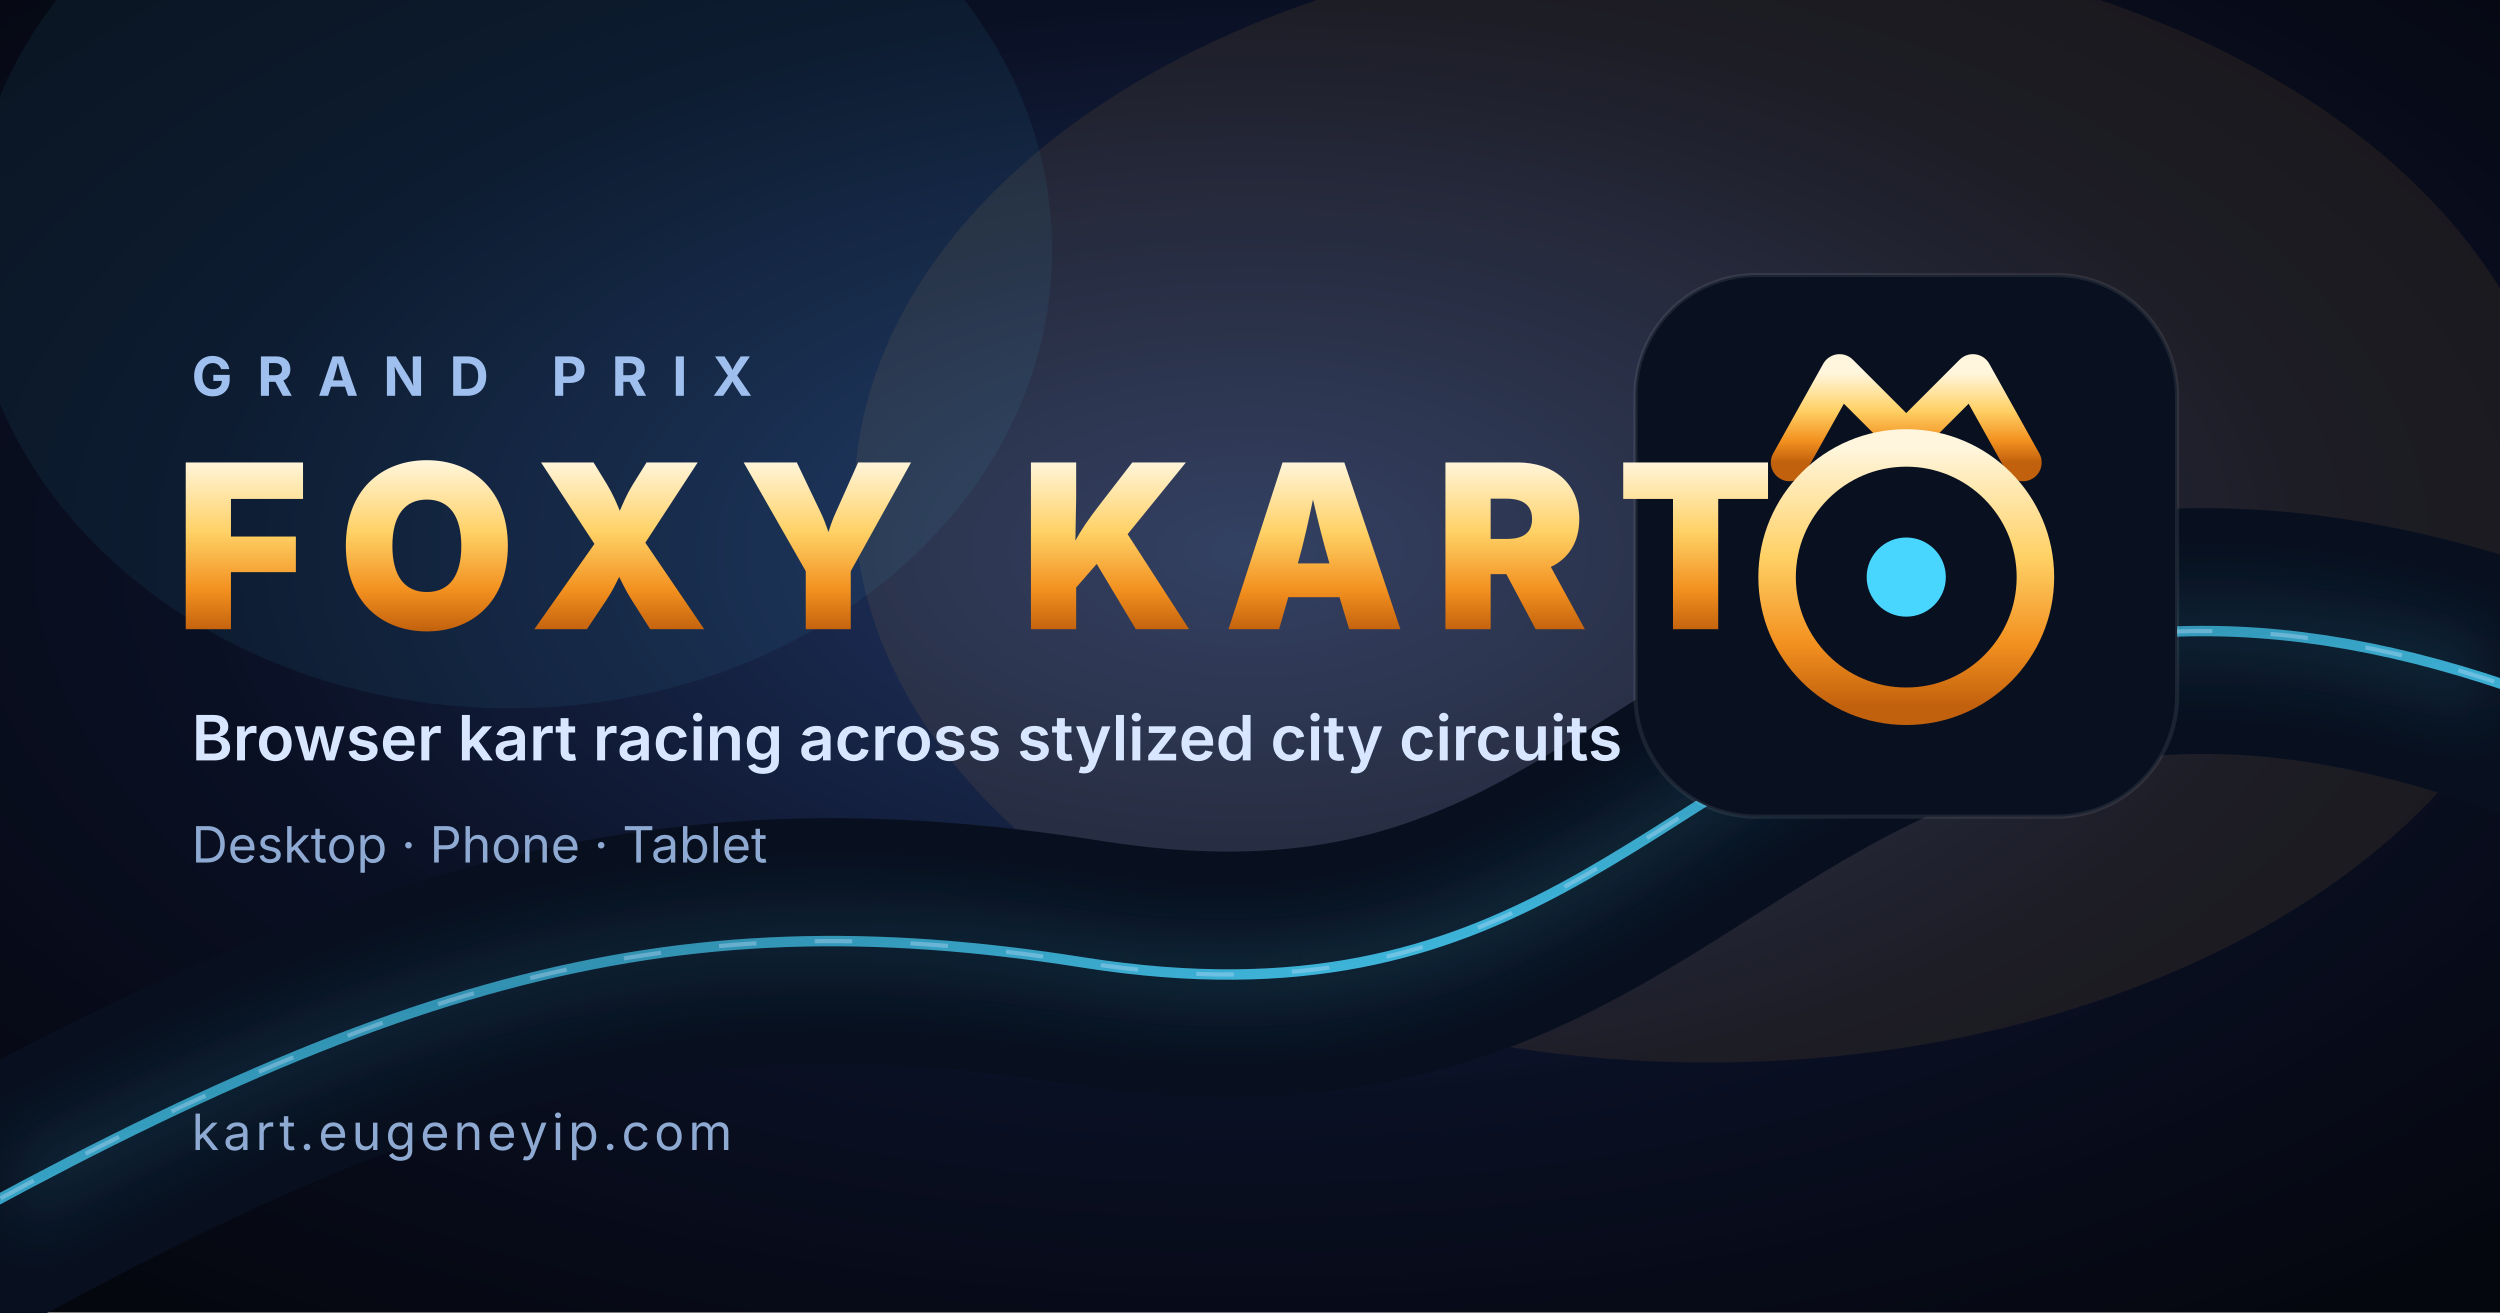
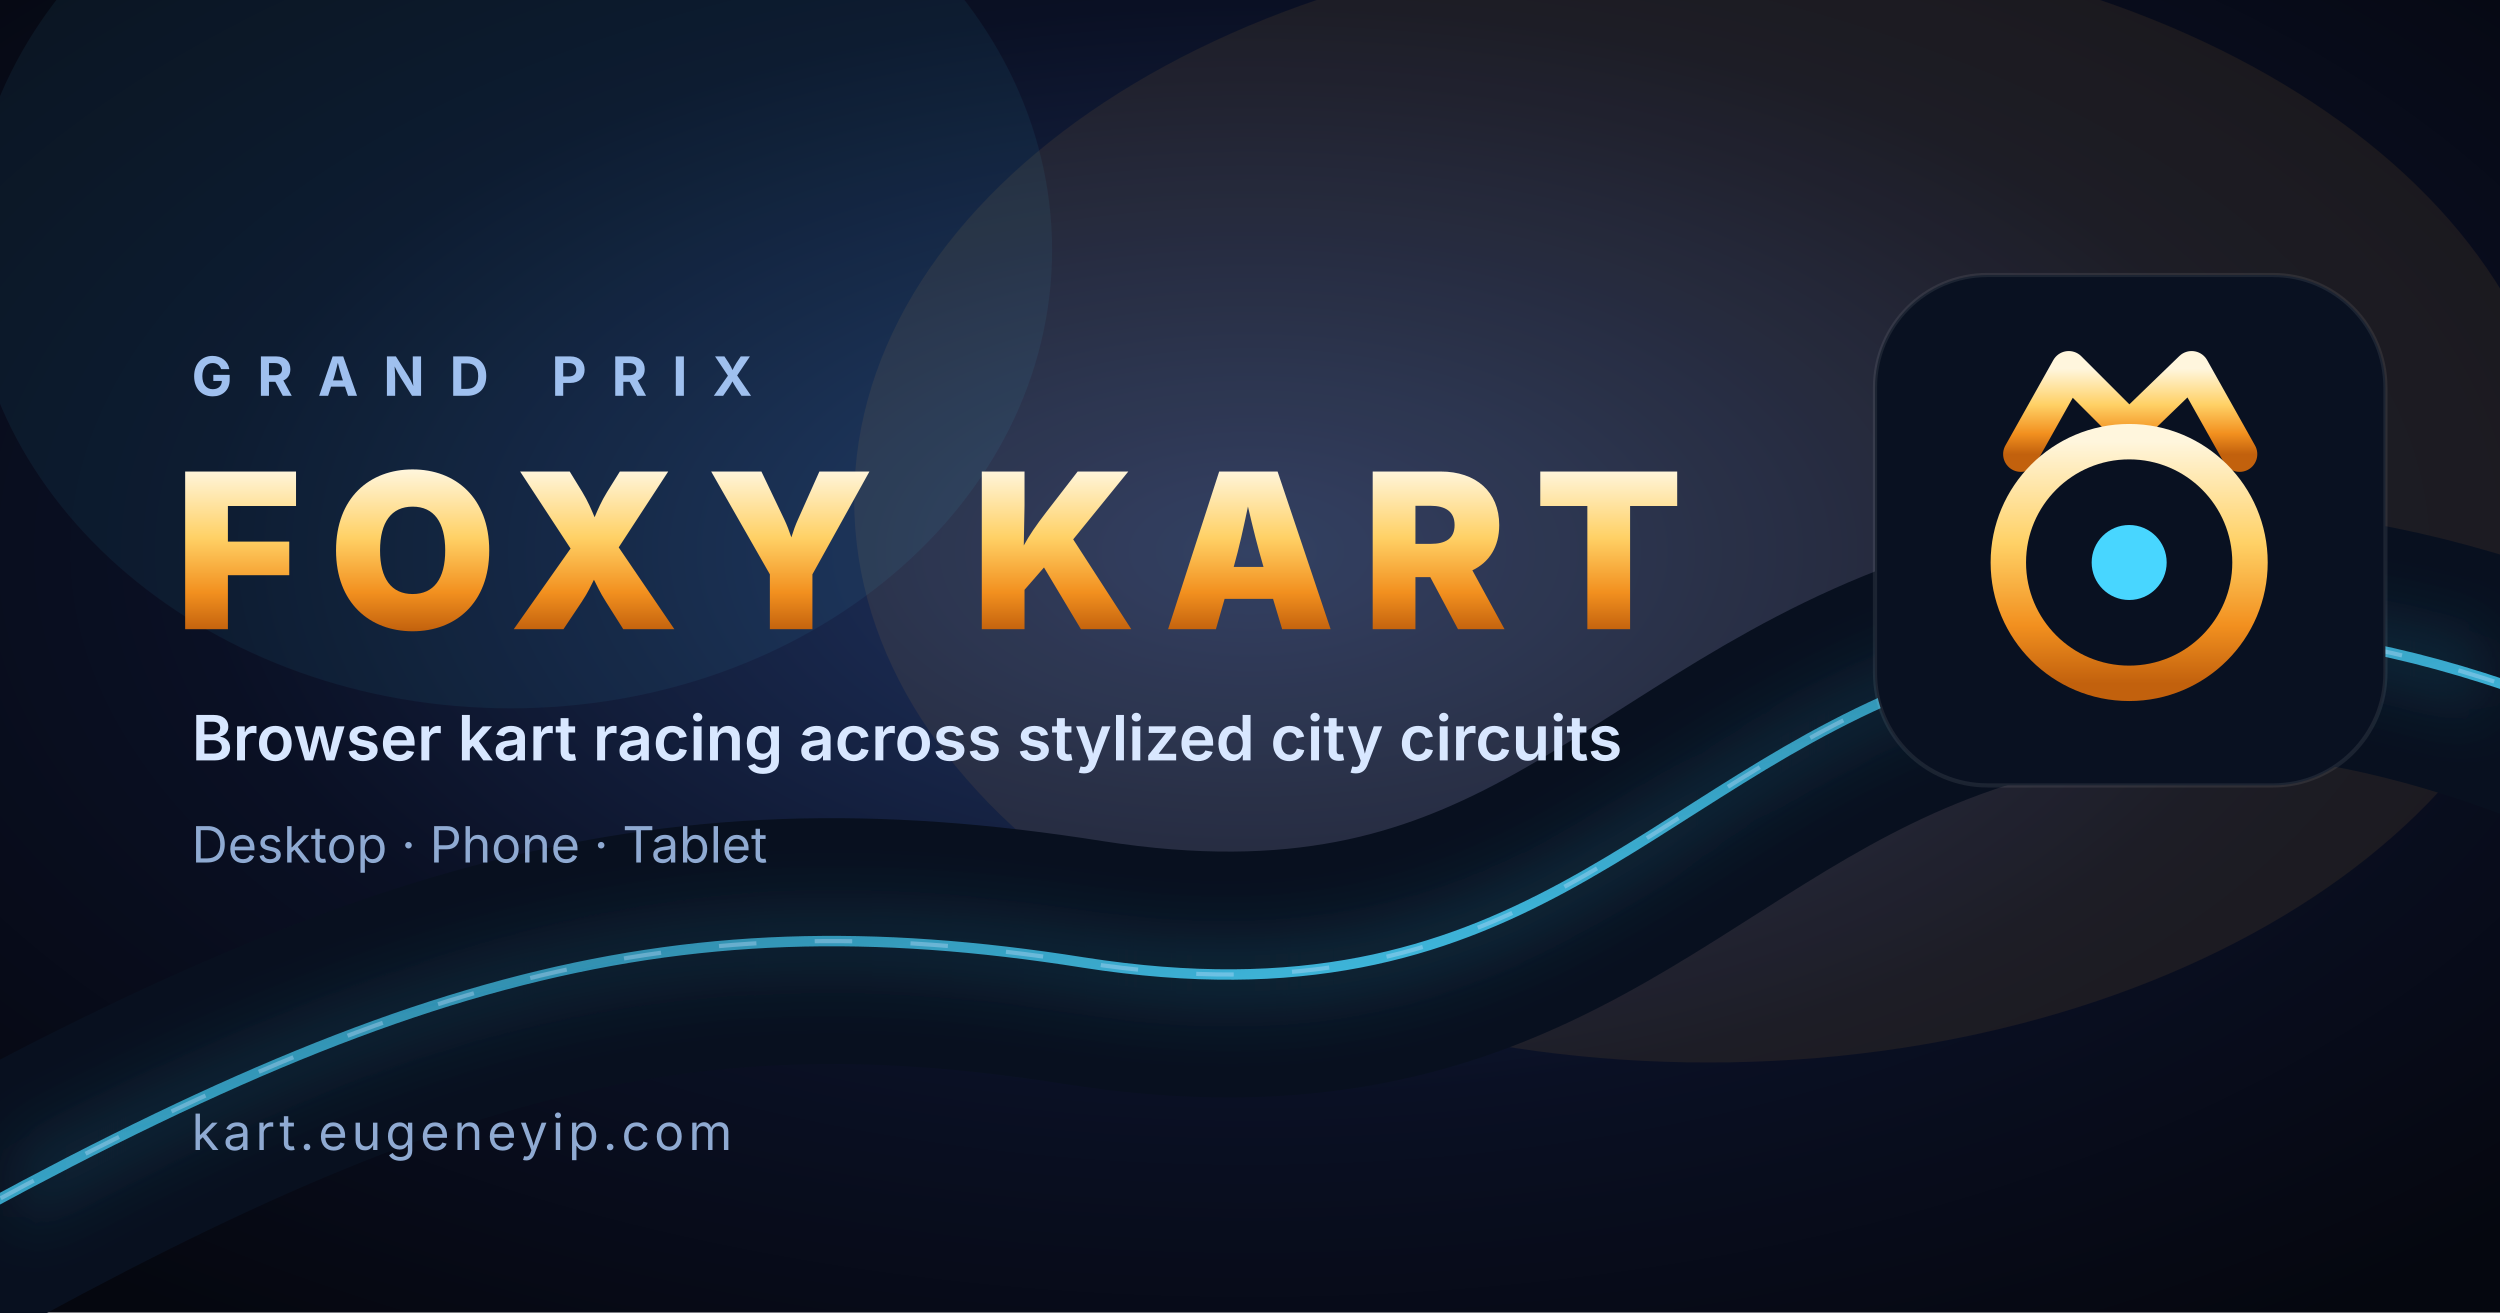
<svg xmlns="http://www.w3.org/2000/svg" width="1200" height="630" viewBox="0 0 1200 630" role="img" aria-labelledby="title desc">
  <defs>
    <radialGradient id="bgA" cx="50%" cy="42%" r="72%">
      <stop offset="0" stop-color="#223766" />
      <stop offset="0.58" stop-color="#0a1024" />
      <stop offset="1" stop-color="#05070f" />
    </radialGradient>
    <linearGradient id="gold" x1="0" y1="0" x2="0" y2="1">
      <stop offset="0" stop-color="#fff6dd" />
      <stop offset="0.42" stop-color="#ffd166" />
      <stop offset="0.76" stop-color="#f2901f" />
      <stop offset="1" stop-color="#c2610d" />
    </linearGradient>
    <linearGradient id="track" x1="0" y1="0" x2="1" y2="1">
      <stop offset="0" stop-color="#48d6ff" stop-opacity="0.1" />
      <stop offset="0.55" stop-color="#48d6ff" stop-opacity="0.85" />
      <stop offset="1" stop-color="#ffd166" stop-opacity="0.85" />
    </linearGradient>
    <filter id="glow" x="-30%" y="-30%" width="160%" height="160%">
      <feGaussianBlur stdDeviation="18" result="b" />
      <feMerge>
        <feMergeNode in="b" />
        <feMergeNode in="SourceGraphic" />
      </feMerge>
    </filter>
  </defs>
  <rect width="1200" height="630" fill="url(#bgA)" />
  <ellipse cx="820" cy="240" rx="410" ry="270" fill="#ffad3f" opacity="0.08" />
  <ellipse cx="245" cy="120" rx="260" ry="220" fill="#48d6ff" opacity="0.06" />
  <path d="M-80 620 C180 470 318 430 520 462 C730 495 788 378 930 326 C1050 282 1160 305 1280 360" fill="none" stroke="#08101f" stroke-width="118" stroke-linecap="round" />
  <path d="M-80 620 C180 470 318 430 520 462 C730 495 788 378 930 326 C1050 282 1160 305 1280 360" fill="none" stroke="url(#track)" stroke-width="5" stroke-linecap="round" filter="url(#glow)" />
  <path d="M-80 620 C180 470 318 430 520 462 C730 495 788 378 930 326 C1050 282 1160 305 1280 360" fill="none" stroke="#cfe3ff" stroke-opacity="0.34" stroke-width="2" stroke-dasharray="18 28" />
-   <g transform="translate(785 132)">
-     <rect width="260" height="260" rx="58" fill="#091121" stroke="#ffffff" stroke-opacity="0.08" stroke-width="2" />
-     <path d="M74 90 98 47l32 32 32-32 24 43" fill="none" stroke="url(#gold)" stroke-width="18" stroke-linecap="round" stroke-linejoin="round" />
-     <circle cx="130" cy="145" r="62" fill="none" stroke="url(#gold)" stroke-width="18" />
-     <circle cx="130" cy="145" r="19" fill="#48d6ff" />
+   <g transform="translate(900 132)">
+     <rect width="245" height="245" rx="54" fill="#091121" stroke="#ffffff" stroke-opacity="0.08" stroke-width="2" />
+     <path d="M70 86 93 45l29 29 30-29 23 41" fill="none" stroke="url(#gold)" stroke-width="17" stroke-linecap="round" stroke-linejoin="round" />
+     <circle cx="122" cy="138" r="58" fill="none" stroke="url(#gold)" stroke-width="17" />
+     <circle cx="122" cy="138" r="18" fill="#48d6ff" />
  </g>
  <text x="92" y="190" fill="#9fc0ef" font-family="system-ui, -apple-system, Segoe UI, sans-serif" font-size="26" font-weight="700" letter-spacing="12">GRAND PRIX</text>
-   <text x="84" y="302" fill="url(#gold)" font-family="system-ui, -apple-system, Segoe UI, sans-serif" font-size="110" font-weight="900" letter-spacing="14">FOXY KART</text>
+   <text x="84" y="302" fill="url(#gold)" font-family="system-ui, -apple-system, Segoe UI, sans-serif" font-size="104" font-weight="900" letter-spacing="13">FOXY KART</text>
  <text x="92" y="365" fill="#d8e7ff" font-family="system-ui, -apple-system, Segoe UI, sans-serif" font-size="30" font-weight="600">Browser kart racing across stylized city circuits</text>
  <text x="92" y="414" fill="#8faad2" font-family="system-ui, -apple-system, Segoe UI, sans-serif" font-size="24">Desktop · Phone · Tablet</text>
  <text x="92" y="552" fill="#8faad2" font-family="system-ui, -apple-system, Segoe UI, sans-serif" font-size="24" letter-spacing="2">kart.eugeneyip.com</text>
</svg>
